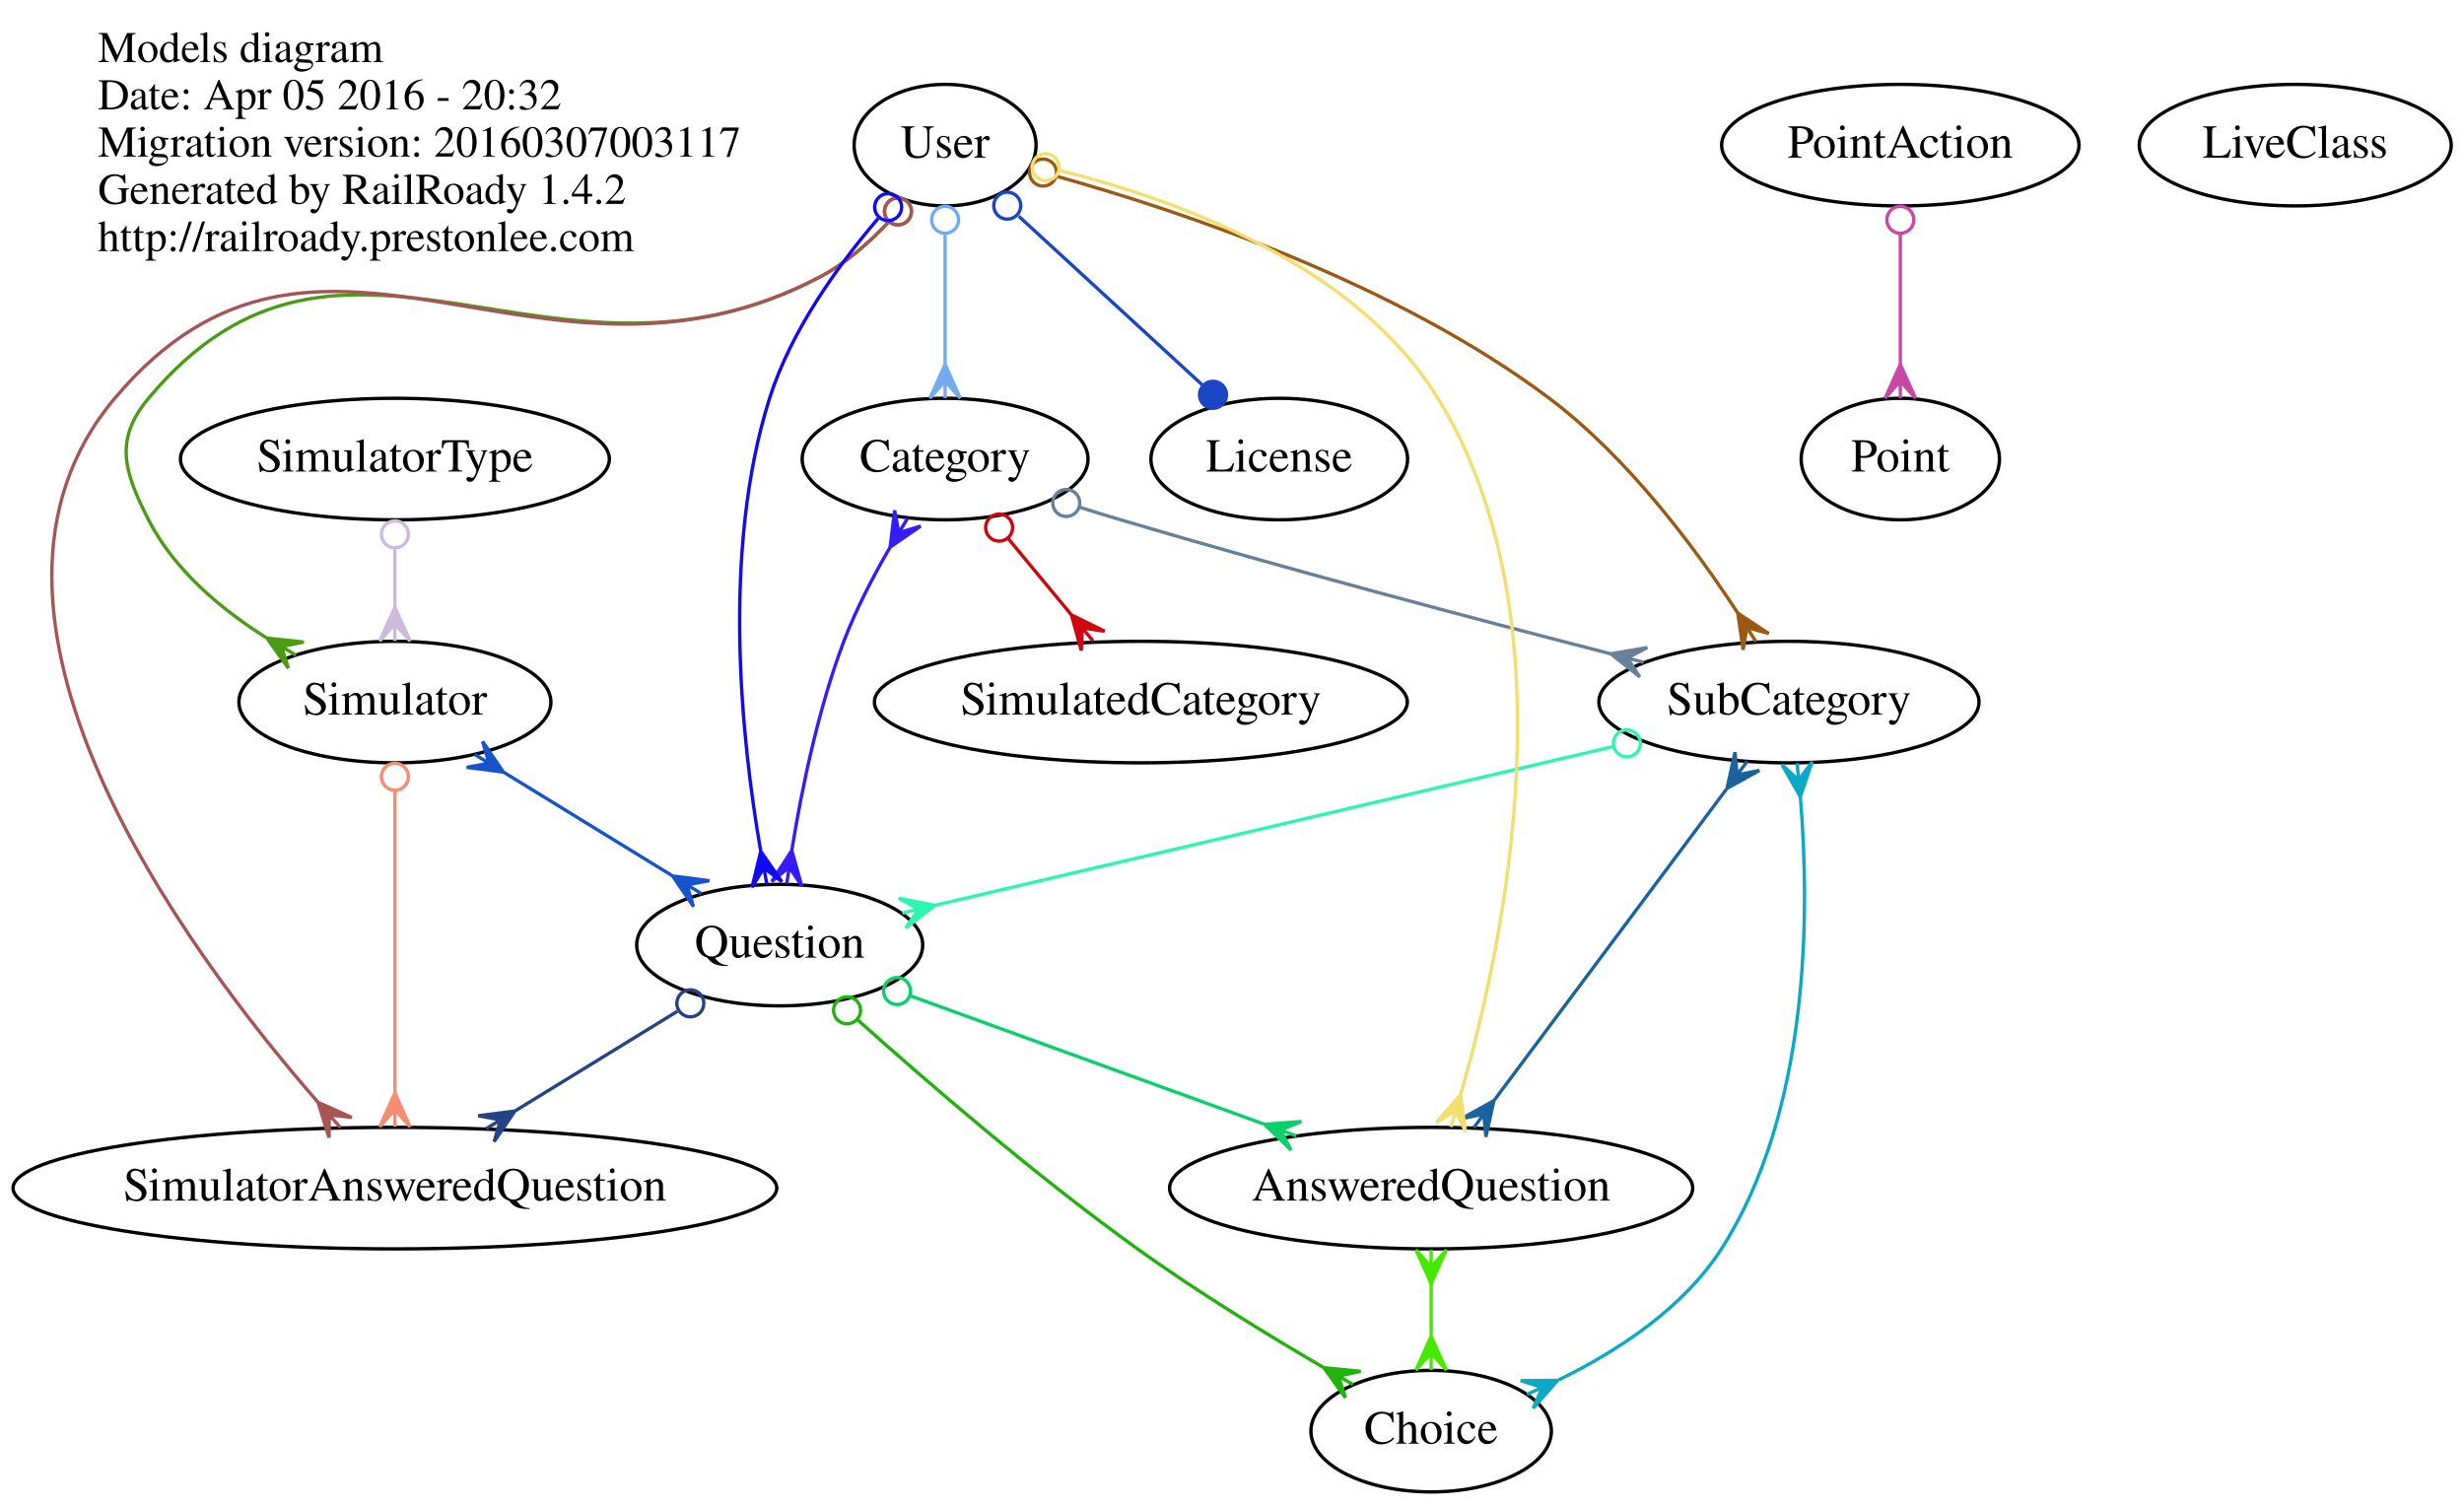
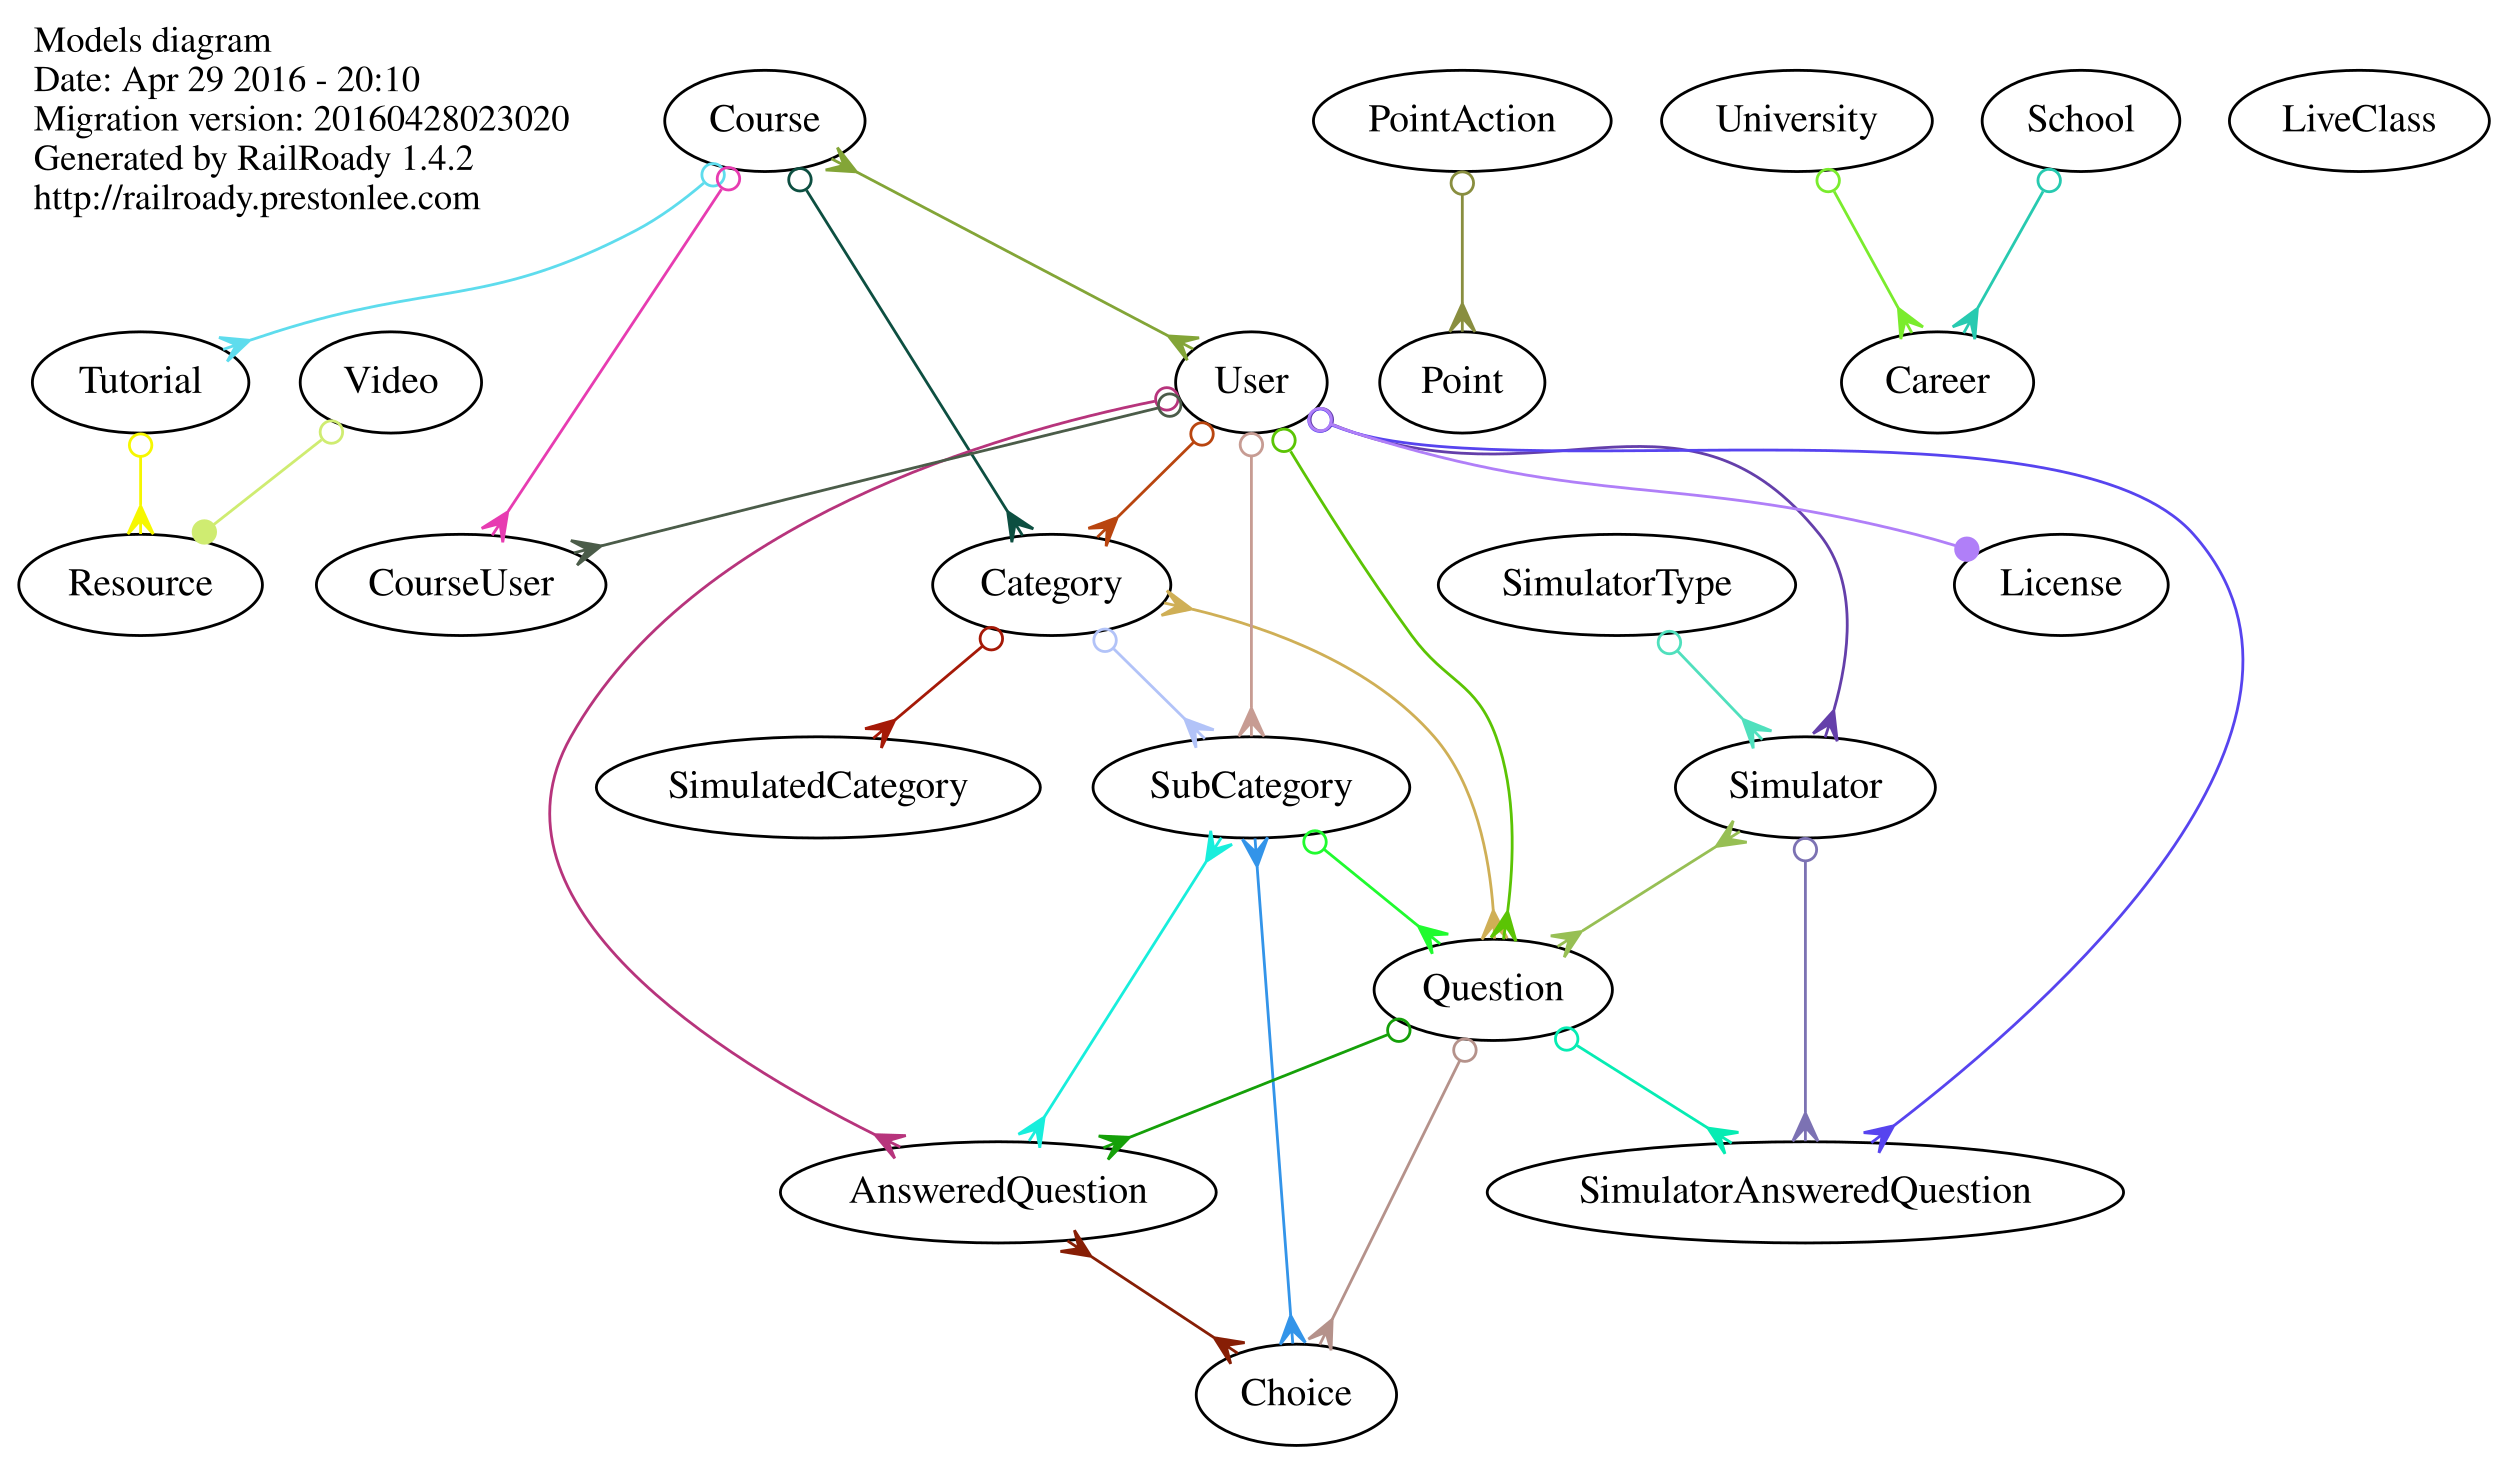
- <svg xmlns="http://www.w3.org/2000/svg" width="730pt" height="446pt" viewBox="0.00 0.00 730.00 446.00">
-   <g id="graph0" class="graph" transform="scale(1 1) rotate(0) translate(4 442)">
-     <polygon fill="none" stroke="none" points="-4,4 -4,-442 726,-442 726,4 -4,4" />
+ <svg xmlns="http://www.w3.org/2000/svg" width="889pt" height="518pt" viewBox="0.00 0.00 889.00 518.00">
+   <g id="graph0" class="graph" transform="scale(1 1) rotate(0) translate(4 514)">
+     <polygon fill="none" stroke="none" points="-4,4 -4,-514 885,-514 885,4 -4,4" />
    <g id="node1" class="node">
-       <text text-anchor="start" x="25" y="-423.6" font-family="Times,serif" font-size="13.00">Models diagram</text>
-       <text text-anchor="start" x="25" y="-409.6" font-family="Times,serif" font-size="13.00">Date: Apr 05 2016 - 20:32</text>
-       <text text-anchor="start" x="25" y="-395.6" font-family="Times,serif" font-size="13.00">Migration version: 20160307003117</text>
-       <text text-anchor="start" x="25" y="-381.6" font-family="Times,serif" font-size="13.00">Generated by RailRoady 1.4.2</text>
-       <text text-anchor="start" x="25" y="-367.6" font-family="Times,serif" font-size="13.00">http://railroady.prestonlee.com</text>
+       <text text-anchor="start" x="8" y="-495.6" font-family="Times,serif" font-size="13.00">Models diagram</text>
+       <text text-anchor="start" x="8" y="-481.6" font-family="Times,serif" font-size="13.00">Date: Apr 29 2016 - 20:10</text>
+       <text text-anchor="start" x="8" y="-467.6" font-family="Times,serif" font-size="13.00">Migration version: 20160428023020</text>
+       <text text-anchor="start" x="8" y="-453.6" font-family="Times,serif" font-size="13.00">Generated by RailRoady 1.4.2</text>
+       <text text-anchor="start" x="8" y="-439.6" font-family="Times,serif" font-size="13.00">http://railroady.prestonlee.com</text>
    </g>
    <g id="node2" class="node">
-       <ellipse fill="none" stroke="black" cx="526" cy="-234" rx="56.317" ry="18" />
-       <text text-anchor="middle" x="526" y="-230.3" font-family="Times,serif" font-size="14.00">SubCategory</text>
+       <ellipse fill="none" stroke="black" cx="441" cy="-234" rx="56.317" ry="18" />
+       <text text-anchor="middle" x="441" y="-230.3" font-family="Times,serif" font-size="14.00">SubCategory</text>
+     </g>
+     <g id="node11" class="node">
+       <ellipse fill="none" stroke="black" cx="351" cy="-90" rx="77.49" ry="18" />
+       <text text-anchor="middle" x="351" y="-86.3" font-family="Times,serif" font-size="14.00">AnsweredQuestion</text>
+     </g>
+     <g id="edge3" class="edge">
+       <path fill="none" stroke="#18eedc" d="M424.833,-207.492C408.575,-181.84 383.642,-142.502 367.327,-116.761" />
+       <polygon fill="#18eedc" stroke="#18eedc" points="424.969,-207.707 426.522,-218.562 427.646,-211.93 430.322,-216.153 430.322,-216.153 430.322,-216.153 427.646,-211.93 434.123,-213.744 424.969,-207.707 424.969,-207.707" />
+       <polygon fill="#18eedc" stroke="#18eedc" points="367.298,-116.714 365.745,-105.859 364.621,-112.491 361.944,-108.268 361.944,-108.268 361.944,-108.268 364.621,-112.491 358.143,-110.677 367.298,-116.714 367.298,-116.714" />
+     </g>
+     <g id="node21" class="node">
+       <ellipse fill="none" stroke="black" cx="527" cy="-162" rx="42.37" ry="18" />
+       <text text-anchor="middle" x="527" y="-158.3" font-family="Times,serif" font-size="14.00">Question</text>
+     </g>
+     <g id="edge1" class="edge">
+       <path fill="none" stroke="#20fb2f" d="M466.803,-211.997C477.399,-203.373 489.664,-193.39 500.346,-184.695" />
+       <ellipse fill="none" stroke="#20fb2f" cx="463.617" cy="-214.591" rx="4" ry="4" />
+       <polygon fill="#20fb2f" stroke="#20fb2f" points="500.398,-184.653 510.994,-181.83 504.276,-181.497 508.154,-178.34 508.154,-178.34 508.154,-178.34 504.276,-181.497 505.313,-174.85 500.398,-184.653 500.398,-184.653" />
+     </g>
+     <g id="node23" class="node">
+       <ellipse fill="none" stroke="black" cx="457" cy="-18" rx="35.619" ry="18" />
+       <text text-anchor="middle" x="457" y="-14.3" font-family="Times,serif" font-size="14.00">Choice</text>
+     </g>
+     <g id="edge2" class="edge">
+       <path fill="none" stroke="#3394e9" d="M443.04,-205.712C446.11,-164.65 451.885,-87.417 454.957,-46.33" />
+       <polygon fill="#3394e9" stroke="#3394e9" points="443.028,-205.877 437.795,-215.514 442.655,-210.863 442.282,-215.849 442.282,-215.849 442.282,-215.849 442.655,-210.863 446.77,-216.185 443.028,-205.877 443.028,-205.877" />
+       <polygon fill="#3394e9" stroke="#3394e9" points="454.966,-46.205 460.199,-36.568 455.339,-41.218 455.712,-36.233 455.712,-36.233 455.712,-36.233 455.339,-41.218 451.224,-35.897 454.966,-46.205 454.966,-46.205" />
+     </g>
+     <g id="node3" class="node">
+       <ellipse fill="none" stroke="black" cx="46" cy="-378" rx="38.495" ry="18" />
+       <text text-anchor="middle" x="46" y="-374.3" font-family="Times,serif" font-size="14.00">Tutorial</text>
+     </g>
+     <g id="node6" class="node">
+       <ellipse fill="none" stroke="black" cx="46" cy="-306" rx="43.319" ry="18" />
+       <text text-anchor="middle" x="46" y="-302.3" font-family="Times,serif" font-size="14.00">Resource</text>
+     </g>
+     <g id="edge4" class="edge">
+       <path fill="none" stroke="#f6f700" d="M46,-351.64C46,-346.063 46,-340.132 46,-334.476" />
+       <ellipse fill="none" stroke="#f6f700" cx="46" cy="-355.697" rx="4" ry="4" />
+       <polygon fill="#f6f700" stroke="#f6f700" points="46,-334.104 50.5,-324.104 46,-329.104 46,-324.104 46,-324.104 46,-324.104 46,-329.104 41.5,-324.104 46,-334.104 46,-334.104" />
+     </g>
+     <g id="node4" class="node">
+       <ellipse fill="none" stroke="black" cx="516" cy="-378" rx="29.372" ry="18" />
+       <text text-anchor="middle" x="516" y="-374.3" font-family="Times,serif" font-size="14.00">Point</text>
+     </g>
+     <g id="node5" class="node">
+       <ellipse fill="none" stroke="black" cx="685" cy="-378" rx="34.171" ry="18" />
+       <text text-anchor="middle" x="685" y="-374.3" font-family="Times,serif" font-size="14.00">Career</text>
    </g>
    <g id="node7" class="node">
-       <ellipse fill="none" stroke="black" cx="420" cy="-90" rx="77.49" ry="18" />
-       <text text-anchor="middle" x="420" y="-86.3" font-family="Times,serif" font-size="14.00">AnsweredQuestion</text>
-     </g>
-     <g id="edge3" class="edge">
-       <path fill="none" stroke="#1a639e" d="M507.427,-208.119C488.13,-182.269 458.101,-142.041 438.742,-116.107" />
-       <polygon fill="#1a639e" stroke="#1a639e" points="507.651,-208.419 510.027,-219.125 510.642,-212.426 513.633,-216.433 513.633,-216.433 513.633,-216.433 510.642,-212.426 517.239,-213.741 507.651,-208.419 507.651,-208.419" />
-       <polygon fill="#1a639e" stroke="#1a639e" points="438.599,-115.915 436.223,-105.21 435.608,-111.909 432.617,-107.902 432.617,-107.902 432.617,-107.902 435.608,-111.909 429.011,-110.594 438.599,-115.915 438.599,-115.915" />
+       <ellipse fill="none" stroke="black" cx="638" cy="-234" rx="46.219" ry="18" />
+       <text text-anchor="middle" x="638" y="-230.3" font-family="Times,serif" font-size="14.00">Simulator</text>
+     </g>
+     <g id="node12" class="node">
+       <ellipse fill="none" stroke="black" cx="638" cy="-90" rx="113.135" ry="18" />
+       <text text-anchor="middle" x="638" y="-86.3" font-family="Times,serif" font-size="14.00">SimulatorAnsweredQuestion</text>
+     </g>
+     <g id="edge5" class="edge">
+       <path fill="none" stroke="#7c72b3" d="M638,-207.558C638,-182.444 638,-144.164 638,-118.393" />
+       <ellipse fill="none" stroke="#7c72b3" cx="638" cy="-211.871" rx="4" ry="4" />
+       <polygon fill="#7c72b3" stroke="#7c72b3" points="638,-118.189 642.5,-108.189 638,-113.189 638,-108.189 638,-108.189 638,-108.189 638,-113.189 633.5,-108.189 638,-118.189 638,-118.189" />
+     </g>
+     <g id="edge6" class="edge">
+       <path fill="none" stroke="#97bf54" d="M606.267,-212.989C591.36,-203.587 573.632,-192.407 558.725,-183.007" />
+       <polygon fill="#97bf54" stroke="#97bf54" points="606.272,-212.991 612.33,-222.132 610.502,-215.659 614.731,-218.326 614.731,-218.326 614.731,-218.326 610.502,-215.659 617.131,-214.519 606.272,-212.991 606.272,-212.991" />
+       <polygon fill="#97bf54" stroke="#97bf54" points="558.317,-182.749 552.259,-173.609 554.088,-180.082 549.858,-177.415 549.858,-177.415 549.858,-177.415 554.088,-180.082 547.458,-181.222 558.317,-182.749 558.317,-182.749" />
+     </g>
+     <g id="node8" class="node">
+       <ellipse fill="none" stroke="black" cx="571" cy="-306" rx="63.541" ry="18" />
+       <text text-anchor="middle" x="571" y="-302.3" font-family="Times,serif" font-size="14.00">SimulatorType</text>
+     </g>
+     <g id="edge7" class="edge">
+       <path fill="none" stroke="#50e0bd" d="M592.458,-282.582C599.84,-274.869 608.122,-266.216 615.579,-258.425" />
+       <ellipse fill="none" stroke="#50e0bd" cx="589.644" cy="-285.521" rx="4" ry="4" />
+       <polygon fill="#50e0bd" stroke="#50e0bd" points="615.782,-258.212 625.948,-254.1 619.24,-254.6 622.697,-250.988 622.697,-250.988 622.697,-250.988 619.24,-254.6 619.446,-247.877 615.782,-258.212 615.782,-258.212" />
+     </g>
+     <g id="node9" class="node">
+       <ellipse fill="none" stroke="black" cx="287" cy="-234" rx="78.94" ry="18" />
+       <text text-anchor="middle" x="287" y="-230.3" font-family="Times,serif" font-size="14.00">SimulatedCategory</text>
+     </g>
+     <g id="node10" class="node">
+       <ellipse fill="none" stroke="black" cx="135" cy="-378" rx="32.246" ry="18" />
+       <text text-anchor="middle" x="135" y="-374.3" font-family="Times,serif" font-size="14.00">Video</text>
+     </g>
+     <g id="edge8" class="edge">
+       <path fill="none" stroke="#cfec71" d="M110.352,-357.614C98.422,-348.23 84.097,-336.964 71.994,-327.445" />
+       <ellipse fill="none" stroke="#cfec71" cx="113.845" cy="-360.362" rx="4" ry="4" />
+       <ellipse fill="#cfec71" stroke="#cfec71" cx="68.672" cy="-324.832" rx="4" ry="4" />
+     </g>
+     <g id="edge9" class="edge">
+       <path fill="none" stroke="#871e05" d="M384.136,-67.117C398.078,-57.911 414.163,-47.289 427.667,-38.37" />
+       <polygon fill="#871e05" stroke="#871e05" points="383.93,-67.254 373.105,-69.01 379.757,-70.009 375.585,-72.765 375.585,-72.765 375.585,-72.765 379.757,-70.009 378.065,-76.52 383.93,-67.254 383.93,-67.254" />
+       <polygon fill="#871e05" stroke="#871e05" points="427.776,-38.299 438.601,-36.543 431.949,-35.543 436.121,-32.788 436.121,-32.788 436.121,-32.788 431.949,-35.543 433.641,-29.033 427.776,-38.299 427.776,-38.299" />
+     </g>
+     <g id="node13" class="node">
+       <ellipse fill="none" stroke="black" cx="516" cy="-471" rx="52.944" ry="18" />
+       <text text-anchor="middle" x="516" y="-467.3" font-family="Times,serif" font-size="14.00">PointAction</text>
+     </g>
+     <g id="edge10" class="edge">
+       <path fill="none" stroke="#898e3f" d="M516,-444.729C516,-432.725 516,-418.362 516,-406.129" />
+       <ellipse fill="none" stroke="#898e3f" cx="516" cy="-448.884" rx="4" ry="4" />
+       <polygon fill="#898e3f" stroke="#898e3f" points="516,-406.04 520.5,-396.04 516,-401.04 516,-396.04 516,-396.04 516,-396.04 516,-401.04 511.5,-396.04 516,-406.04 516,-406.04" />
    </g>
    <g id="node14" class="node">
-       <ellipse fill="none" stroke="black" cx="227" cy="-162" rx="42.37" ry="18" />
-       <text text-anchor="middle" x="227" y="-158.3" font-family="Times,serif" font-size="14.00">Question</text>
-     </g>
-     <g id="edge1" class="edge">
-       <path fill="none" stroke="#2ef6ae" d="M473.997,-220.825C417.367,-207.568 327.641,-186.561 273.342,-173.849" />
-       <ellipse fill="none" stroke="#2ef6ae" cx="477.987" cy="-221.759" rx="4" ry="4" />
-       <polygon fill="#2ef6ae" stroke="#2ef6ae" points="273.04,-173.779 264.33,-167.118 268.172,-172.639 263.304,-171.499 263.304,-171.499 263.304,-171.499 268.172,-172.639 262.278,-175.881 273.04,-173.779 273.04,-173.779" />
+       <ellipse fill="none" stroke="black" cx="635" cy="-471" rx="48.144" ry="18" />
+       <text text-anchor="middle" x="635" y="-467.3" font-family="Times,serif" font-size="14.00">University</text>
+     </g>
+     <g id="edge11" class="edge">
+       <path fill="none" stroke="#7aec2d" d="M648.228,-445.925C655.247,-433.15 663.871,-417.455 671.002,-404.475" />
+       <ellipse fill="none" stroke="#7aec2d" cx="646.097" cy="-449.804" rx="4" ry="4" />
+       <polygon fill="#7aec2d" stroke="#7aec2d" points="671.072,-404.349 679.831,-397.752 673.48,-399.967 675.887,-395.585 675.887,-395.585 675.887,-395.585 673.48,-399.967 671.943,-393.418 671.072,-404.349 671.072,-404.349" />
    </g>
    <g id="node15" class="node">
-       <ellipse fill="none" stroke="black" cx="420" cy="-18" rx="35.619" ry="18" />
-       <text text-anchor="middle" x="420" y="-14.3" font-family="Times,serif" font-size="14.00">Choice</text>
-     </g>
-     <g id="edge2" class="edge">
-       <path fill="none" stroke="#0ba9c3" d="M529.394,-205.745C532.213,-171.664 532.238,-112.842 506,-72 494.722,-54.446 475.354,-41.761 457.849,-33.211" />
-       <polygon fill="#0ba9c3" stroke="#0ba9c3" points="529.376,-205.933 523.932,-215.452 528.893,-210.91 528.41,-215.886 528.41,-215.886 528.41,-215.886 528.893,-210.91 532.889,-216.321 529.376,-205.933 529.376,-205.933" />
-       <polygon fill="#0ba9c3" stroke="#0ba9c3" points="457.475,-33.039 450.251,-24.789 452.927,-30.96 448.38,-28.881 448.38,-28.881 448.38,-28.881 452.927,-30.96 446.509,-32.974 457.475,-33.039 457.475,-33.039" />
-     </g>
-     <g id="node3" class="node">
-       <ellipse fill="none" stroke="black" cx="559" cy="-306" rx="29.372" ry="18" />
-       <text text-anchor="middle" x="559" y="-302.3" font-family="Times,serif" font-size="14.00">Point</text>
-     </g>
-     <g id="node4" class="node">
-       <ellipse fill="none" stroke="black" cx="113" cy="-234" rx="46.219" ry="18" />
-       <text text-anchor="middle" x="113" y="-230.3" font-family="Times,serif" font-size="14.00">Simulator</text>
-     </g>
-     <g id="node8" class="node">
-       <ellipse fill="none" stroke="black" cx="113" cy="-90" rx="113.135" ry="18" />
-       <text text-anchor="middle" x="113" y="-86.3" font-family="Times,serif" font-size="14.00">SimulatorAnsweredQuestion</text>
-     </g>
-     <g id="edge4" class="edge">
-       <path fill="none" stroke="#f68d70" d="M113,-207.558C113,-182.444 113,-144.164 113,-118.393" />
-       <ellipse fill="none" stroke="#f68d70" cx="113" cy="-211.871" rx="4" ry="4" />
-       <polygon fill="#f68d70" stroke="#f68d70" points="113,-118.189 117.5,-108.189 113,-113.189 113,-108.189 113,-108.189 113,-108.189 113,-113.189 108.5,-108.189 113,-118.189 113,-118.189" />
-     </g>
-     <g id="edge5" class="edge">
-       <path fill="none" stroke="#1753cc" d="M145.371,-213.123C160.944,-203.561 179.553,-192.134 195.068,-182.607" />
-       <polygon fill="#1753cc" stroke="#1753cc" points="145.143,-213.263 134.266,-214.661 140.882,-215.88 136.621,-218.496 136.621,-218.496 136.621,-218.496 140.882,-215.88 138.976,-222.331 145.143,-213.263 145.143,-213.263" />
-       <polygon fill="#1753cc" stroke="#1753cc" points="195.278,-182.479 206.154,-181.081 199.539,-179.862 203.799,-177.246 203.799,-177.246 203.799,-177.246 199.539,-179.862 201.445,-173.411 195.278,-182.479 195.278,-182.479" />
-     </g>
-     <g id="node5" class="node">
-       <ellipse fill="none" stroke="black" cx="113" cy="-306" rx="63.541" ry="18" />
-       <text text-anchor="middle" x="113" y="-302.3" font-family="Times,serif" font-size="14.00">SimulatorType</text>
-     </g>
-     <g id="edge6" class="edge">
-       <path fill="none" stroke="#cebbdb" d="M113,-279.64C113,-274.063 113,-268.132 113,-262.476" />
-       <ellipse fill="none" stroke="#cebbdb" cx="113" cy="-283.697" rx="4" ry="4" />
-       <polygon fill="#cebbdb" stroke="#cebbdb" points="113,-262.104 117.5,-252.104 113,-257.104 113,-252.104 113,-252.104 113,-252.104 113,-257.104 108.5,-252.104 113,-262.104 113,-262.104" />
-     </g>
-     <g id="node6" class="node">
-       <ellipse fill="none" stroke="black" cx="334" cy="-234" rx="78.94" ry="18" />
-       <text text-anchor="middle" x="334" y="-230.3" font-family="Times,serif" font-size="14.00">SimulatedCategory</text>
-     </g>
-     <g id="edge7" class="edge">
-       <path fill="none" stroke="#46ea00" d="M420,-61.665C420,-56.687 420,-51.491 420,-46.507" />
-       <polygon fill="#46ea00" stroke="#46ea00" points="420,-61.697 415.5,-71.697 420,-66.697 420,-71.697 420,-71.697 420,-71.697 420,-66.697 424.5,-71.697 420,-61.697 420,-61.697" />
-       <polygon fill="#46ea00" stroke="#46ea00" points="420,-46.104 424.5,-36.104 420,-41.104 420,-36.104 420,-36.104 420,-36.104 420,-41.104 415.5,-36.104 420,-46.104 420,-46.104" />
-     </g>
-     <g id="node9" class="node">
-       <ellipse fill="none" stroke="black" cx="559" cy="-399" rx="52.944" ry="18" />
-       <text text-anchor="middle" x="559" y="-395.3" font-family="Times,serif" font-size="14.00">PointAction</text>
-     </g>
-     <g id="edge8" class="edge">
-       <path fill="none" stroke="#ca47a7" d="M559,-372.729C559,-360.725 559,-346.362 559,-334.129" />
-       <ellipse fill="none" stroke="#ca47a7" cx="559" cy="-376.884" rx="4" ry="4" />
-       <polygon fill="#ca47a7" stroke="#ca47a7" points="559,-334.04 563.5,-324.04 559,-329.04 559,-324.04 559,-324.04 559,-324.04 559,-329.04 554.5,-324.04 559,-334.04 559,-334.04" />
-     </g>
-     <g id="node10" class="node">
-       <ellipse fill="none" stroke="black" cx="375" cy="-306" rx="38.021" ry="18" />
-       <text text-anchor="middle" x="375" y="-302.3" font-family="Times,serif" font-size="14.00">License</text>
-     </g>
-     <g id="node11" class="node">
-       <ellipse fill="none" stroke="black" cx="676" cy="-399" rx="46.219" ry="18" />
-       <text text-anchor="middle" x="676" y="-395.3" font-family="Times,serif" font-size="14.00">LiveClass</text>
-     </g>
-     <g id="node12" class="node">
-       <ellipse fill="none" stroke="black" cx="276" cy="-306" rx="42.346" ry="18" />
-       <text text-anchor="middle" x="276" y="-302.3" font-family="Times,serif" font-size="14.00">Category</text>
-     </g>
-     <g id="edge9" class="edge">
-       <path fill="none" stroke="#67819b" d="M315.885,-291.717C319.968,-290.43 324.061,-289.17 328,-288 376.9,-273.474 433.121,-258.597 473.13,-248.317" />
-       <ellipse fill="none" stroke="#67819b" cx="311.902" cy="-292.989" rx="4" ry="4" />
-       <polygon fill="#67819b" stroke="#67819b" points="473.251,-248.287 484.055,-250.165 478.095,-247.046 482.938,-245.806 482.938,-245.806 482.938,-245.806 478.095,-247.046 481.822,-241.447 473.251,-248.287 473.251,-248.287" />
-     </g>
-     <g id="edge11" class="edge">
-       <path fill="none" stroke="#ce060e" d="M294.607,-282.543C300.609,-275.3 307.295,-267.231 313.429,-259.826" />
-       <ellipse fill="none" stroke="#ce060e" cx="292.004" cy="-285.685" rx="4" ry="4" />
-       <polygon fill="#ce060e" stroke="#ce060e" points="313.431,-259.824 323.277,-254.995 316.621,-255.974 319.812,-252.124 319.812,-252.124 319.812,-252.124 316.621,-255.974 316.346,-249.253 313.431,-259.824 313.431,-259.824" />
-     </g>
-     <g id="edge10" class="edge">
-       <path fill="none" stroke="#361bfc" d="M259.63,-279.748C254.664,-271.207 249.581,-261.437 246,-252 238.398,-231.966 233.518,-208.181 230.609,-190.241" />
-       <polygon fill="#361bfc" stroke="#361bfc" points="259.723,-279.902 261.045,-290.788 262.309,-284.181 264.896,-288.46 264.896,-288.46 264.896,-288.46 262.309,-284.181 268.747,-286.133 259.723,-279.902 259.723,-279.902" />
-       <polygon fill="#361bfc" stroke="#361bfc" points="230.582,-190.057 233.532,-179.496 229.832,-185.114 229.083,-180.17 229.083,-180.17 229.083,-180.17 229.832,-185.114 224.634,-180.844 230.582,-190.057 230.582,-190.057" />
-     </g>
-     <g id="node13" class="node">
-       <ellipse fill="none" stroke="black" cx="276" cy="-399" rx="26.949" ry="18" />
-       <text text-anchor="middle" x="276" y="-395.3" font-family="Times,serif" font-size="14.00">User</text>
+       <ellipse fill="none" stroke="black" cx="729" cy="-306" rx="38.021" ry="18" />
+       <text text-anchor="middle" x="729" y="-302.3" font-family="Times,serif" font-size="14.00">License</text>
+     </g>
+     <g id="node16" class="node">
+       <ellipse fill="none" stroke="black" cx="736" cy="-471" rx="35.145" ry="18" />
+       <text text-anchor="middle" x="736" y="-467.3" font-family="Times,serif" font-size="14.00">School</text>
+     </g>
+     <g id="edge12" class="edge">
+       <path fill="none" stroke="#27cab0" d="M722.508,-445.925C715.348,-433.15 706.552,-417.455 699.277,-404.475" />
+       <ellipse fill="none" stroke="#27cab0" cx="724.69" cy="-449.82" rx="4" ry="4" />
+       <polygon fill="#27cab0" stroke="#27cab0" points="699.184,-404.308 698.22,-393.385 696.739,-399.947 694.295,-395.585 694.295,-395.585 694.295,-395.585 696.739,-399.947 690.369,-397.785 699.184,-404.308 699.184,-404.308" />
+     </g>
+     <g id="node17" class="node">
+       <ellipse fill="none" stroke="black" cx="835" cy="-471" rx="46.219" ry="18" />
+       <text text-anchor="middle" x="835" y="-467.3" font-family="Times,serif" font-size="14.00">LiveClass</text>
+     </g>
+     <g id="node18" class="node">
+       <ellipse fill="none" stroke="black" cx="370" cy="-306" rx="42.346" ry="18" />
+       <text text-anchor="middle" x="370" y="-302.3" font-family="Times,serif" font-size="14.00">Category</text>
    </g>
    <g id="edge13" class="edge">
-       <path fill="none" stroke="#9b5914" d="M309.352,-389.69C347.36,-379.044 410.023,-357.819 455,-324 478.153,-306.591 498.066,-279.947 510.86,-260.346" />
-       <ellipse fill="none" stroke="#9b5914" cx="305.028" cy="-390.871" rx="4" ry="4" />
-       <polygon fill="#9b5914" stroke="#9b5914" points="510.865,-260.338 520.023,-254.306 513.545,-256.116 516.224,-251.895 516.224,-251.895 516.224,-251.895 513.545,-256.116 512.425,-249.483 510.865,-260.338 510.865,-260.338" />
+       <path fill="none" stroke="#b2c3f8" d="M392.029,-283.281C400.045,-275.378 409.137,-266.414 417.292,-258.374" />
+       <ellipse fill="none" stroke="#b2c3f8" cx="388.959" cy="-286.308" rx="4" ry="4" />
+       <polygon fill="#b2c3f8" stroke="#b2c3f8" points="417.339,-258.328 427.619,-254.511 420.9,-254.817 424.46,-251.307 424.46,-251.307 424.46,-251.307 420.9,-254.817 421.301,-248.103 417.339,-258.328 417.339,-258.328" />
    </g>
    <g id="edge15" class="edge">
-       <path fill="none" stroke="#4a9c14" d="M259.296,-376.292C253.511,-370.136 246.56,-364.021 239,-360 159.647,-317.791 97.621,-392.98 40,-324 29.743,-311.721 32.734,-302.255 40,-288 47.526,-273.234 61.304,-261.62 74.879,-253.074" />
-       <ellipse fill="none" stroke="#4a9c14" cx="262.027" cy="-379.387" rx="4" ry="4" />
-       <polygon fill="#4a9c14" stroke="#4a9c14" points="75.076,-252.959 85.979,-251.781 79.389,-250.429 83.702,-247.9 83.702,-247.9 83.702,-247.9 79.389,-250.429 81.425,-244.018 75.076,-252.959 75.076,-252.959" />
+       <path fill="none" stroke="#a51907" d="M345.345,-284.206C335.559,-275.954 324.269,-266.432 314.242,-257.976" />
+       <ellipse fill="none" stroke="#a51907" cx="348.522" cy="-286.886" rx="4" ry="4" />
+       <polygon fill="#a51907" stroke="#a51907" points="314.17,-257.914 309.427,-248.027 310.348,-254.691 306.525,-251.467 306.525,-251.467 306.525,-251.467 310.348,-254.691 303.624,-254.907 314.17,-257.914 314.17,-257.914" />
+     </g>
+     <g id="edge14" class="edge">
+       <path fill="none" stroke="#cfaf56" d="M420.002,-297.361C449.096,-290.357 484.216,-277.066 506,-252 520.762,-235.014 525.614,-209.552 527.006,-190.208" />
+       <polygon fill="#cfaf56" stroke="#cfaf56" points="419.756,-297.416 409.018,-295.192 414.875,-298.5 409.994,-299.585 409.994,-299.585 409.994,-299.585 414.875,-298.5 410.971,-303.978 419.756,-297.416 419.756,-297.416" />
+       <polygon fill="#cfaf56" stroke="#cfaf56" points="527.007,-190.173 531.959,-180.389 527.235,-185.178 527.464,-180.183 527.464,-180.183 527.464,-180.183 527.235,-185.178 522.968,-179.978 527.007,-190.173 527.007,-190.173" />
+     </g>
+     <g id="node19" class="node">
+       <ellipse fill="none" stroke="black" cx="268" cy="-471" rx="35.619" ry="18" />
+       <text text-anchor="middle" x="268" y="-467.3" font-family="Times,serif" font-size="14.00">Course</text>
+     </g>
+     <g id="edge17" class="edge">
+       <path fill="none" stroke="#5edced" d="M246.276,-448.916C239.012,-442.76 230.572,-436.488 222,-432 169.645,-404.59 150.328,-413.874 94,-396 91.061,-395.067 88.032,-394.074 84.993,-393.052" />
+       <ellipse fill="none" stroke="#5edced" cx="249.587" cy="-451.837" rx="4" ry="4" />
+       <polygon fill="#5edced" stroke="#5edced" points="84.8,-392.986 76.804,-385.482 80.071,-391.362 75.342,-389.739 75.342,-389.739 75.342,-389.739 80.071,-391.362 73.881,-393.995 84.8,-392.986 84.8,-392.986" />
    </g>
    <g id="edge16" class="edge">
-       <path fill="none" stroke="#f3df6e" d="M309.949,-391.488C344.937,-382.771 397.696,-363.565 422,-324 461.777,-259.244 442.096,-164.051 428.802,-117.967" />
-       <ellipse fill="none" stroke="#f3df6e" cx="305.793" cy="-392.469" rx="4" ry="4" />
-       <polygon fill="#f3df6e" stroke="#f3df6e" points="428.724,-117.706 430.153,-106.833 427.284,-112.918 425.843,-108.13 425.843,-108.13 425.843,-108.13 427.284,-112.918 421.534,-109.426 428.724,-117.706 428.724,-117.706" />
-     </g>
-     <g id="edge17" class="edge">
-       <path fill="none" stroke="#a75455" d="M259.317,-376.254C253.532,-370.096 246.577,-363.99 239,-360 155.598,-316.086 90.73,-396.085 30,-324 -23.114,-260.955 50.107,-161.438 90.055,-115.603" />
-       <ellipse fill="none" stroke="#a75455" cx="262.047" cy="-379.352" rx="4" ry="4" />
-       <polygon fill="#a75455" stroke="#a75455" points="90.214,-115.423 100.22,-110.935 93.535,-111.685 96.856,-107.947 96.856,-107.947 96.856,-107.947 93.535,-111.685 93.492,-104.958 90.214,-115.423 90.214,-115.423" />
+       <path fill="none" stroke="#0d4f41" d="M282.785,-446.373C301.83,-415.939 334.793,-363.262 354.28,-332.121" />
+       <ellipse fill="none" stroke="#0d4f41" cx="280.464" cy="-450.083" rx="4" ry="4" />
+       <polygon fill="#0d4f41" stroke="#0d4f41" points="354.326,-332.047 363.446,-325.957 356.979,-327.809 359.631,-323.57 359.631,-323.57 359.631,-323.57 356.979,-327.809 355.816,-321.183 354.326,-332.047 354.326,-332.047" />
+     </g>
+     <g id="node20" class="node">
+       <ellipse fill="none" stroke="black" cx="441" cy="-378" rx="26.949" ry="18" />
+       <text text-anchor="middle" x="441" y="-374.3" font-family="Times,serif" font-size="14.00">User</text>
+     </g>
+     <g id="edge19" class="edge">
+       <path fill="none" stroke="#83a537" d="M300.61,-452.847C332.461,-436.093 380.515,-410.816 411.323,-394.61" />
+       <polygon fill="#83a537" stroke="#83a537" points="300.542,-452.882 289.597,-453.555 296.117,-455.21 291.692,-457.538 291.692,-457.538 291.692,-457.538 296.117,-455.21 293.787,-461.52 300.542,-452.882 300.542,-452.882" />
+       <polygon fill="#83a537" stroke="#83a537" points="411.443,-394.547 422.388,-393.875 415.868,-392.22 420.293,-389.892 420.293,-389.892 420.293,-389.892 415.868,-392.22 418.198,-385.909 411.443,-394.547 411.443,-394.547" />
+     </g>
+     <g id="node22" class="node">
+       <ellipse fill="none" stroke="black" cx="160" cy="-306" rx="51.493" ry="18" />
+       <text text-anchor="middle" x="160" y="-302.3" font-family="Times,serif" font-size="14.00">CourseUser</text>
    </g>
    <g id="edge18" class="edge">
-       <path fill="none" stroke="#1a45c4" d="M297.824,-377.94C313.925,-363.14 335.783,-343.048 352.127,-328.025" />
-       <ellipse fill="none" stroke="#1a45c4" cx="294.414" cy="-381.074" rx="4" ry="4" />
-       <ellipse fill="#1a45c4" stroke="#1a45c4" cx="355.373" cy="-325.041" rx="4" ry="4" />
-     </g>
-     <g id="edge12" class="edge">
-       <path fill="none" stroke="#72acee" d="M276,-372.729C276,-360.725 276,-346.362 276,-334.129" />
-       <ellipse fill="none" stroke="#72acee" cx="276" cy="-376.884" rx="4" ry="4" />
-       <polygon fill="#72acee" stroke="#72acee" points="276,-334.04 280.5,-324.04 276,-329.04 276,-324.04 276,-324.04 276,-324.04 276,-329.04 271.5,-324.04 276,-334.04 276,-334.04" />
-     </g>
-     <g id="edge14" class="edge">
-       <path fill="none" stroke="#100af8" d="M256.166,-377.288C244.307,-363.414 230.347,-344.071 224,-324 209.687,-278.738 215.682,-222.686 221.341,-190.072" />
-       <ellipse fill="none" stroke="#100af8" cx="259.128" cy="-380.64" rx="4" ry="4" />
-       <polygon fill="#100af8" stroke="#100af8" points="221.393,-189.791 227.642,-180.78 222.305,-184.875 223.218,-179.959 223.218,-179.959 223.218,-179.959 222.305,-184.875 218.793,-179.138 221.393,-189.791 221.393,-189.791" />
+       <path fill="none" stroke="#e73cb1" d="M252.563,-446.702C232.456,-416.355 197.435,-363.499 176.717,-332.231" />
+       <ellipse fill="none" stroke="#e73cb1" cx="255.04" cy="-450.441" rx="4" ry="4" />
+       <polygon fill="#e73cb1" stroke="#e73cb1" points="176.552,-331.981 174.78,-321.159 173.79,-327.813 171.028,-323.645 171.028,-323.645 171.028,-323.645 173.79,-327.813 167.277,-326.13 176.552,-331.981 176.552,-331.981" />
+     </g>
+     <g id="edge21" class="edge">
+       <path fill="none" stroke="#c79c93" d="M441,-351.558C441,-326.444 441,-288.164 441,-262.393" />
+       <ellipse fill="none" stroke="#c79c93" cx="441" cy="-355.871" rx="4" ry="4" />
+       <polygon fill="#c79c93" stroke="#c79c93" points="441,-262.189 445.5,-252.189 441,-257.189 441,-252.189 441,-252.189 441,-252.189 441,-257.189 436.5,-252.189 441,-262.189 441,-262.189" />
+     </g>
+     <g id="edge23" class="edge">
+       <path fill="none" stroke="#643faa" d="M470.049,-362.948C472.709,-361.877 475.385,-360.874 478,-360 549.183,-336.193 595.921,-382.458 643,-324 656.905,-306.734 653.683,-280.922 648.147,-261.536" />
+       <ellipse fill="none" stroke="#643faa" cx="465.881" cy="-364.734" rx="4" ry="4" />
+       <polygon fill="#643faa" stroke="#643faa" points="648.076,-261.315 649.309,-250.419 646.55,-256.554 645.024,-251.793 645.024,-251.793 645.024,-251.793 646.55,-256.554 640.739,-253.166 648.076,-261.315 648.076,-261.315" />
+     </g>
+     <g id="edge24" class="edge">
+       <path fill="none" stroke="#b7347c" d="M406.689,-371.337C350.872,-360.032 242.293,-328.795 199,-252 165.561,-192.684 251.174,-138.37 307.094,-110.535" />
+       <ellipse fill="none" stroke="#b7347c" cx="410.925" cy="-372.161" rx="4" ry="4" />
+       <polygon fill="#b7347c" stroke="#b7347c" points="307.14,-110.513 318.101,-110.183 311.636,-108.325 316.132,-106.136 316.132,-106.136 316.132,-106.136 311.636,-108.325 314.163,-102.09 307.14,-110.513 307.14,-110.513" />
+     </g>
+     <g id="edge25" class="edge">
+       <path fill="none" stroke="#5744ef" d="M469.247,-362.955C472.158,-361.832 475.109,-360.817 478,-360 542.189,-341.857 731.752,-373.915 776,-324 836.341,-255.93 726.641,-157.658 669.465,-113.72" />
+       <ellipse fill="none" stroke="#5744ef" cx="465.39" cy="-364.575" rx="4" ry="4" />
+       <polygon fill="#5744ef" stroke="#5744ef" points="669.409,-113.678 664.153,-104.054 665.423,-110.66 661.436,-107.642 661.436,-107.642 661.436,-107.642 665.423,-110.66 658.72,-111.23 669.409,-113.678 669.409,-113.678" />
+     </g>
+     <g id="edge27" class="edge">
+       <path fill="none" stroke="#b07ff8" d="M469.299,-363.132C472.2,-361.973 475.134,-360.902 478,-360 563.736,-333.024 589.858,-346.016 677,-324 681.66,-322.823 686.51,-321.446 691.293,-319.996" />
+       <ellipse fill="none" stroke="#b07ff8" cx="465.447" cy="-364.778" rx="4" ry="4" />
+       <ellipse fill="#b07ff8" stroke="#b07ff8" cx="695.416" cy="-318.703" rx="4" ry="4" />
    </g>
    <g id="edge20" class="edge">
-       <path fill="none" stroke="#09d169" d="M265.695,-146.966C295.762,-136.06 337.685,-120.855 370.246,-109.046" />
-       <ellipse fill="none" stroke="#09d169" cx="261.769" cy="-148.389" rx="4" ry="4" />
-       <polygon fill="#09d169" stroke="#09d169" points="370.626,-108.908 381.561,-109.728 375.326,-107.203 380.027,-105.498 380.027,-105.498 380.027,-105.498 375.326,-107.203 378.492,-101.268 370.626,-108.908 370.626,-108.908" />
-     </g>
-     <g id="edge21" class="edge">
-       <path fill="none" stroke="#254385" d="M196.678,-142.381C181.955,-133.341 164.166,-122.418 148.782,-112.971" />
-       <ellipse fill="none" stroke="#254385" cx="200.522" cy="-144.741" rx="4" ry="4" />
-       <polygon fill="#254385" stroke="#254385" points="148.565,-112.838 142.398,-103.771 144.304,-110.222 140.044,-107.606 140.044,-107.606 140.044,-107.606 144.304,-110.222 137.689,-111.44 148.565,-112.838 148.565,-112.838" />
-     </g>
-     <g id="edge19" class="edge">
-       <path fill="none" stroke="#1fb30b" d="M250.104,-139.843C271.042,-121.103 303.107,-93.467 333,-72 350.575,-59.378 371.222,-46.716 387.991,-36.934" />
-       <ellipse fill="none" stroke="#1fb30b" cx="246.951" cy="-142.681" rx="4" ry="4" />
-       <polygon fill="#1fb30b" stroke="#1fb30b" points="388.202,-36.812 399.112,-35.712 392.533,-34.314 396.863,-31.815 396.863,-31.815 396.863,-31.815 392.533,-34.314 394.615,-27.917 388.202,-36.812 388.202,-36.812" />
+       <path fill="none" stroke="#b9450f" d="M420.499,-356.788C412.059,-348.467 402.233,-338.779 393.504,-330.173" />
+       <ellipse fill="none" stroke="#b9450f" cx="423.44" cy="-359.688" rx="4" ry="4" />
+       <polygon fill="#b9450f" stroke="#b9450f" points="393.299,-329.971 389.337,-319.745 389.738,-326.46 386.178,-322.95 386.178,-322.95 386.178,-322.95 389.738,-326.46 383.018,-326.154 393.299,-329.971 393.299,-329.971" />
+     </g>
+     <g id="edge22" class="edge">
+       <path fill="none" stroke="#5bc404" d="M454.931,-353.513C466.024,-335.254 482.251,-309.501 498,-288 510.307,-271.198 520.91,-271.583 528,-252 535.178,-232.174 534.42,-208.198 532.146,-190.128" />
+       <ellipse fill="none" stroke="#5bc404" cx="452.574" cy="-357.42" rx="4" ry="4" />
+       <polygon fill="#5bc404" stroke="#5bc404" points="532.11,-189.88 535.088,-179.327 531.373,-184.935 530.637,-179.989 530.637,-179.989 530.637,-179.989 531.373,-184.935 526.186,-180.652 532.11,-189.88 532.11,-189.88" />
+     </g>
+     <g id="edge26" class="edge">
+       <path fill="none" stroke="#4b5c49" d="M407.825,-368.935C365.568,-358.637 290.305,-340.207 226,-324 220.765,-322.681 215.3,-321.292 209.853,-319.9" />
+       <ellipse fill="none" stroke="#4b5c49" cx="411.937" cy="-369.937" rx="4" ry="4" />
+       <polygon fill="#4b5c49" stroke="#4b5c49" points="209.807,-319.888 201.238,-313.046 204.964,-318.647 200.121,-317.405 200.121,-317.405 200.121,-317.405 204.964,-318.647 199.003,-321.764 209.807,-319.888 209.807,-319.888" />
+     </g>
+     <g id="edge29" class="edge">
+       <path fill="none" stroke="#15a009" d="M489.446,-146.064C462.653,-135.408 426.441,-121.005 397.771,-109.602" />
+       <ellipse fill="none" stroke="#15a009" cx="493.427" cy="-147.647" rx="4" ry="4" />
+       <polygon fill="#15a009" stroke="#15a009" points="397.654,-109.556 390.025,-101.679 393.008,-107.708 388.362,-105.86 388.362,-105.86 388.362,-105.86 393.008,-107.708 386.699,-110.041 397.654,-109.556 397.654,-109.556" />
+     </g>
+     <g id="edge30" class="edge">
+       <path fill="none" stroke="#06ecb3" d="M556.795,-142.21C571.129,-133.171 588.398,-122.281 603.319,-112.871" />
+       <ellipse fill="none" stroke="#06ecb3" cx="553.114" cy="-144.532" rx="4" ry="4" />
+       <polygon fill="#06ecb3" stroke="#06ecb3" points="603.335,-112.861 614.194,-111.333 607.564,-110.194 611.793,-107.527 611.793,-107.527 611.793,-107.527 607.564,-110.194 609.393,-103.72 603.335,-112.861 603.335,-112.861" />
+     </g>
+     <g id="edge28" class="edge">
+       <path fill="none" stroke="#b5928b" d="M515.132,-136.925C502.518,-111.336 482.645,-71.023 469.717,-44.797" />
+       <ellipse fill="none" stroke="#b5928b" cx="516.927" cy="-140.565" rx="4" ry="4" />
+       <polygon fill="#b5928b" stroke="#b5928b" points="469.716,-44.794 469.33,-33.835 467.505,-40.31 465.294,-35.825 465.294,-35.825 465.294,-35.825 467.505,-40.31 461.258,-37.815 469.716,-44.794 469.716,-44.794" />
    </g>
  </g>
</svg>
